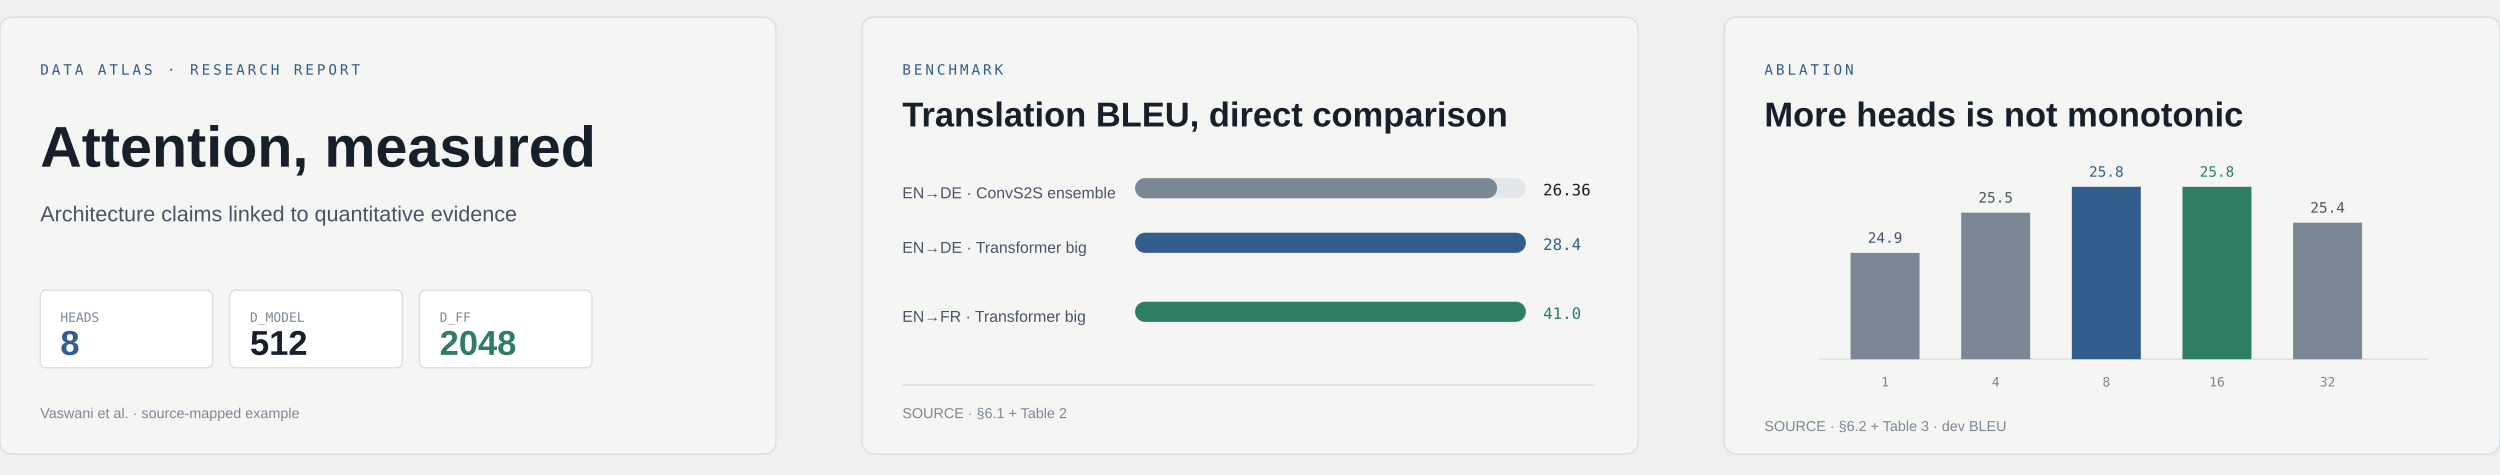
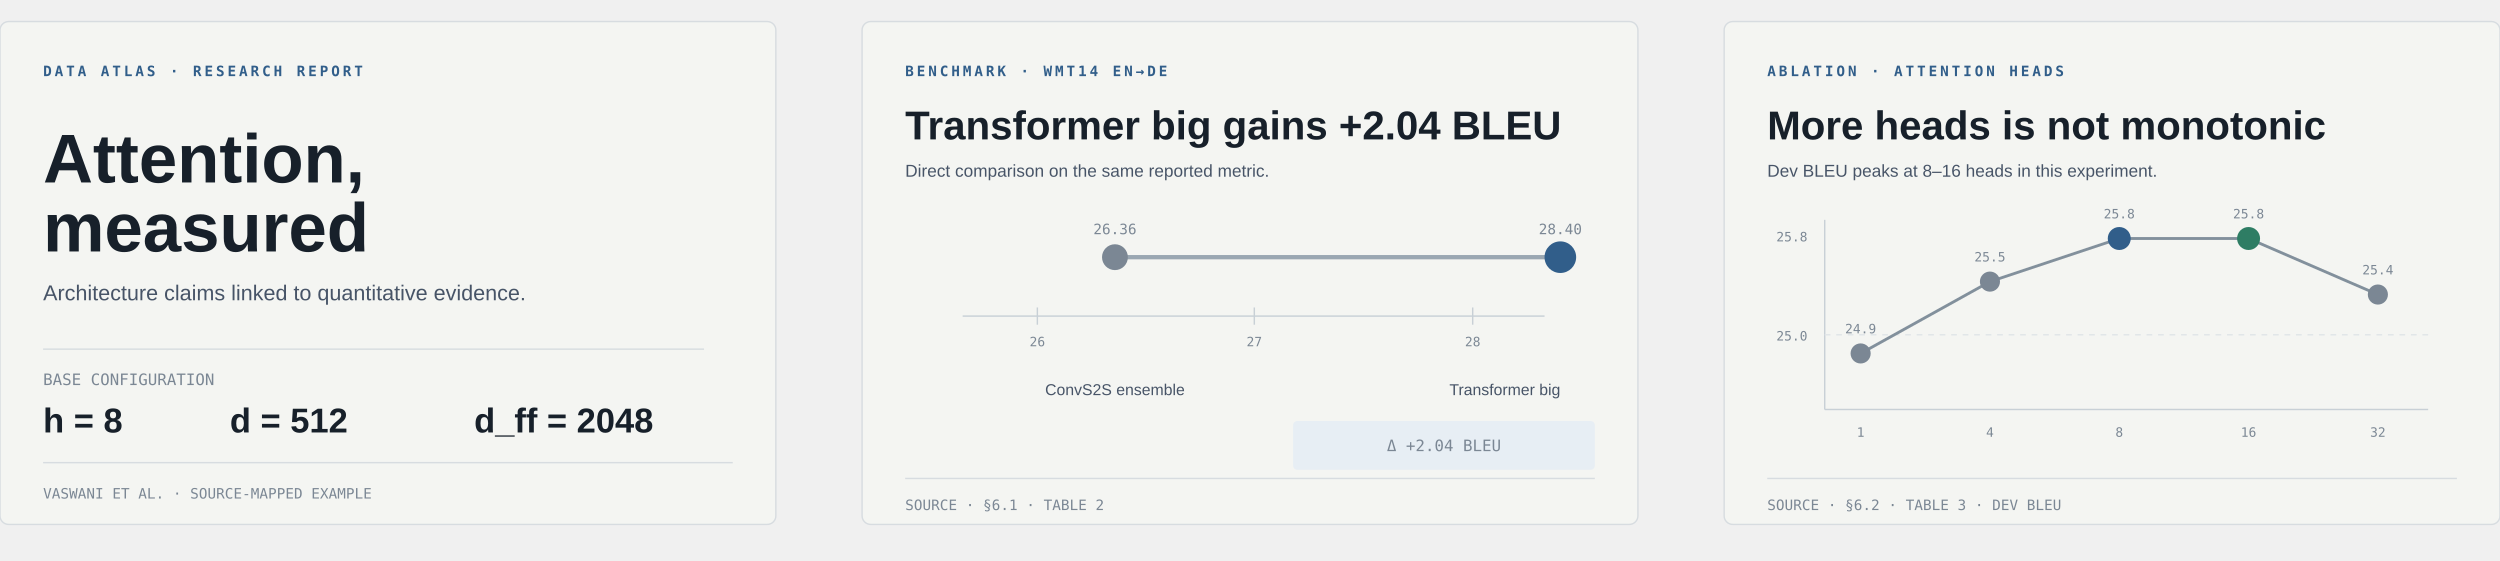
- <svg xmlns="http://www.w3.org/2000/svg" width="1740" height="330" viewBox="0 0 1740 330">
-   <rect width="1740" height="330" fill="transparent" />
-   <g transform="translate(0 12)">
-     <rect width="540" height="304" rx="8" fill="#F5F6F3" stroke="#D9DEE3" />
-     <text x="28" y="40" fill="#315E8A" font-family="Consolas,monospace" font-size="10" letter-spacing="2">DATA ATLAS · RESEARCH REPORT</text>
-     <text x="28" y="104" fill="#17202A" font-family="Segoe UI,Arial" font-size="40" font-weight="700">Attention, measured</text>
-     <text x="28" y="142" fill="#475467" font-family="Segoe UI,Arial" font-size="15">Architecture claims linked to quantitative evidence</text>
-     <rect x="28" y="190" width="120" height="54" rx="4" fill="#FFFFFF" stroke="#D9DEE3" />
-     <rect x="160" y="190" width="120" height="54" rx="4" fill="#FFFFFF" stroke="#D9DEE3" />
-     <rect x="292" y="190" width="120" height="54" rx="4" fill="#FFFFFF" stroke="#D9DEE3" />
-     <text x="42" y="212" fill="#7B8794" font-family="Consolas,monospace" font-size="9">HEADS</text>
-     <text x="42" y="235" fill="#315E8A" font-family="Segoe UI,Arial" font-size="24" font-weight="700">8</text>
-     <text x="174" y="212" fill="#7B8794" font-family="Consolas,monospace" font-size="9">D_MODEL</text>
-     <text x="174" y="235" fill="#17202A" font-family="Segoe UI,Arial" font-size="24" font-weight="700">512</text>
-     <text x="306" y="212" fill="#7B8794" font-family="Consolas,monospace" font-size="9">D_FF</text>
-     <text x="306" y="235" fill="#2E7D64" font-family="Segoe UI,Arial" font-size="24" font-weight="700">2048</text>
-     <text x="28" y="279" fill="#7B8794" font-family="Segoe UI,Arial" font-size="10">Vaswani et al. · source-mapped example</text>
+ <svg xmlns="http://www.w3.org/2000/svg" width="1740" height="390" viewBox="0 0 1740 390">
+   <rect width="1740" height="390" fill="transparent" />
+   <style>
+  .paper{fill:#F4F5F2;stroke:#D7DCE0;stroke-width:1}
+  .k{font:600 10px 'IBM Plex Mono','Consolas',monospace;letter-spacing:2px;fill:#315E8A}
+  .h{font-family:'Manrope','Segoe UI',Arial,sans-serif;fill:#17202A;font-weight:700}
+  .b{font-family:'IBM Plex Sans','Segoe UI',Arial,sans-serif;fill:#475467}
+  .m{font-family:'IBM Plex Mono','Consolas',monospace;fill:#7B8794}
+ </style>
+   <g transform="translate(0 15)">
+     <rect class="paper" width="540" height="350" rx="6" />
+     <text class="k" x="30" y="38">DATA ATLAS · RESEARCH REPORT</text>
+     <text class="h" x="30" y="112" font-size="48">Attention,</text>
+     <text class="h" x="30" y="160" font-size="48">measured</text>
+     <text class="b" x="30" y="194" font-size="15">Architecture claims linked to quantitative evidence.</text>
+     <line x1="30" y1="228" x2="490" y2="228" stroke="#D7DCE0" />
+     <text class="m" x="30" y="253" font-size="11">BASE CONFIGURATION</text>
+     <text class="h" x="30" y="286" font-size="24" fill="#315E8A">h = 8</text>
+     <text class="h" x="160" y="286" font-size="24">d = 512</text>
+     <text class="h" x="330" y="286" font-size="24" fill="#2E7D64">d_ff = 2048</text>
+     <line x1="30" y1="307" x2="510" y2="307" stroke="#D7DCE0" />
+     <text class="m" x="30" y="332" font-size="10">VASWANI ET AL. · SOURCE-MAPPED EXAMPLE</text>
  </g>
-   <g transform="translate(600 12)">
-     <rect width="540" height="304" rx="8" fill="#F5F6F3" stroke="#D9DEE3" />
-     <text x="28" y="40" fill="#315E8A" font-family="Consolas,monospace" font-size="10" letter-spacing="2">BENCHMARK</text>
-     <text x="28" y="76" fill="#17202A" font-family="Segoe UI,Arial" font-size="24" font-weight="700">Translation BLEU, direct comparison</text>
-     <text x="28" y="126" fill="#475467" font-family="Segoe UI,Arial" font-size="11">EN→DE · ConvS2S ensemble</text>
-     <rect x="190" y="112" width="272" height="14" rx="7" fill="#E3E7EA" />
-     <rect x="190" y="112" width="252" height="14" rx="7" fill="#7B8794" />
-     <text x="474" y="124" fill="#17202A" font-family="Consolas,monospace" font-size="11">26.36</text>
-     <text x="28" y="164" fill="#475467" font-family="Segoe UI,Arial" font-size="11">EN→DE · Transformer big</text>
-     <rect x="190" y="150" width="272" height="14" rx="7" fill="#E3E7EA" />
-     <rect x="190" y="150" width="272" height="14" rx="7" fill="#315E8A" />
-     <text x="474" y="162" fill="#315E8A" font-family="Consolas,monospace" font-size="11">28.4</text>
-     <text x="28" y="212" fill="#475467" font-family="Segoe UI,Arial" font-size="11">EN→FR · Transformer big</text>
-     <rect x="190" y="198" width="272" height="14" rx="7" fill="#E3E7EA" />
-     <rect x="190" y="198" width="272" height="14" rx="7" fill="#2E7D64" />
-     <text x="474" y="210" fill="#2E7D64" font-family="Consolas,monospace" font-size="11">41.0</text>
-     <line x1="28" y1="256" x2="510" y2="256" stroke="#D9DEE3" />
-     <text x="28" y="279" fill="#7B8794" font-family="Segoe UI,Arial" font-size="10">SOURCE · §6.1 + Table 2</text>
+   <g transform="translate(600 15)">
+     <rect class="paper" width="540" height="350" rx="6" />
+     <text class="k" x="30" y="38">BENCHMARK · WMT14 EN→DE</text>
+     <text class="h" x="30" y="82" font-size="28">Transformer big gains +2.04 BLEU</text>
+     <text class="b" x="30" y="108" font-size="12">Direct comparison on the same reported metric.</text>
+     <line x1="70" y1="205" x2="475" y2="205" stroke="#C8D0D6" stroke-width="1" />
+     <line x1="122" y1="199" x2="122" y2="211" stroke="#C8D0D6" />
+     <line x1="273" y1="199" x2="273" y2="211" stroke="#C8D0D6" />
+     <line x1="425" y1="199" x2="425" y2="211" stroke="#C8D0D6" />
+     <text class="m" x="122" y="226" text-anchor="middle" font-size="9">26</text>
+     <text class="m" x="273" y="226" text-anchor="middle" font-size="9">27</text>
+     <text class="m" x="425" y="226" text-anchor="middle" font-size="9">28</text>
+     <line x1="176" y1="164" x2="486" y2="164" stroke="#9AA7B2" stroke-width="3" />
+     <circle cx="176" cy="164" r="9" fill="#7B8794" />
+     <circle cx="486" cy="164" r="11" fill="#315E8A" />
+     <text class="m" x="176" y="148" text-anchor="middle" font-size="10">26.36</text>
+     <text class="m" x="486" y="148" text-anchor="middle" font-size="10" fill="#315E8A">28.40</text>
+     <text class="b" x="176" y="260" text-anchor="middle" font-size="11">ConvS2S ensemble</text>
+     <text class="b" x="486" y="260" text-anchor="end" font-size="11">Transformer big</text>
+     <rect x="300" y="278" width="210" height="34" rx="3" fill="#E7EEF4" />
+     <text class="m" x="405" y="299" text-anchor="middle" font-size="11" fill="#315E8A">Δ +2.04 BLEU</text>
+     <line x1="30" y1="318" x2="510" y2="318" stroke="#D7DCE0" />
+     <text class="m" x="30" y="340" font-size="10">SOURCE · §6.1 · TABLE 2</text>
  </g>
-   <g transform="translate(1200 12)">
-     <rect width="540" height="304" rx="8" fill="#F5F6F3" stroke="#D9DEE3" />
-     <text x="28" y="40" fill="#315E8A" font-family="Consolas,monospace" font-size="10" letter-spacing="2">ABLATION</text>
-     <text x="28" y="76" fill="#17202A" font-family="Segoe UI,Arial" font-size="24" font-weight="700">More heads is not monotonic</text>
-     <line x1="66" y1="238" x2="490" y2="238" stroke="#D9DEE3" />
-     <rect x="88" y="164" width="48" height="74" fill="#7B8794" />
-     <rect x="165" y="136" width="48" height="102" fill="#7B8794" />
-     <rect x="242" y="118" width="48" height="120" fill="#315E8A" />
-     <rect x="319" y="118" width="48" height="120" fill="#2E7D64" />
-     <rect x="396" y="143" width="48" height="95" fill="#7B8794" />
-     <text x="112" y="157" text-anchor="middle" fill="#475467" font-family="Consolas,monospace" font-size="10">24.9</text>
-     <text x="189" y="129" text-anchor="middle" fill="#475467" font-family="Consolas,monospace" font-size="10">25.5</text>
-     <text x="266" y="111" text-anchor="middle" fill="#315E8A" font-family="Consolas,monospace" font-size="10">25.8</text>
-     <text x="343" y="111" text-anchor="middle" fill="#2E7D64" font-family="Consolas,monospace" font-size="10">25.8</text>
-     <text x="420" y="136" text-anchor="middle" fill="#475467" font-family="Consolas,monospace" font-size="10">25.4</text>
-     <text x="112" y="257" text-anchor="middle" fill="#7B8794" font-family="Consolas,monospace" font-size="9">1</text>
-     <text x="189" y="257" text-anchor="middle" fill="#7B8794" font-family="Consolas,monospace" font-size="9">4</text>
-     <text x="266" y="257" text-anchor="middle" fill="#7B8794" font-family="Consolas,monospace" font-size="9">8</text>
-     <text x="343" y="257" text-anchor="middle" fill="#7B8794" font-family="Consolas,monospace" font-size="9">16</text>
-     <text x="420" y="257" text-anchor="middle" fill="#7B8794" font-family="Consolas,monospace" font-size="9">32</text>
-     <text x="28" y="288" fill="#7B8794" font-family="Segoe UI,Arial" font-size="10">SOURCE · §6.2 + Table 3 · dev BLEU</text>
+   <g transform="translate(1200 15)">
+     <rect class="paper" width="540" height="350" rx="6" />
+     <text class="k" x="30" y="38">ABLATION · ATTENTION HEADS</text>
+     <text class="h" x="30" y="82" font-size="28">More heads is not monotonic</text>
+     <text class="b" x="30" y="108" font-size="12">Dev BLEU peaks at 8–16 heads in this experiment.</text>
+     <line x1="70" y1="270" x2="490" y2="270" stroke="#C8D0D6" />
+     <line x1="70" y1="138" x2="70" y2="270" stroke="#C8D0D6" />
+     <line x1="70" y1="218" x2="490" y2="218" stroke="#E1E5E8" stroke-dasharray="4 4" />
+     <text class="m" x="58" y="222" text-anchor="end" font-size="9">25.0</text>
+     <text class="m" x="58" y="153" text-anchor="end" font-size="9">25.8</text>
+     <polyline points="95,231 185,181 275,151 365,151 455,190" fill="none" stroke="#82909C" stroke-width="2" />
+     <circle cx="95" cy="231" r="7" fill="#7B8794" />
+     <circle cx="185" cy="181" r="7" fill="#7B8794" />
+     <circle cx="275" cy="151" r="8" fill="#315E8A" />
+     <circle cx="365" cy="151" r="8" fill="#2E7D64" />
+     <circle cx="455" cy="190" r="7" fill="#7B8794" />
+     <text class="m" x="95" y="217" text-anchor="middle" font-size="9">24.9</text>
+     <text class="m" x="185" y="167" text-anchor="middle" font-size="9">25.5</text>
+     <text class="m" x="275" y="137" text-anchor="middle" font-size="9" fill="#315E8A">25.8</text>
+     <text class="m" x="365" y="137" text-anchor="middle" font-size="9" fill="#2E7D64">25.8</text>
+     <text class="m" x="455" y="176" text-anchor="middle" font-size="9">25.4</text>
+     <text class="m" x="95" y="289" text-anchor="middle" font-size="9">1</text>
+     <text class="m" x="185" y="289" text-anchor="middle" font-size="9">4</text>
+     <text class="m" x="275" y="289" text-anchor="middle" font-size="9">8</text>
+     <text class="m" x="365" y="289" text-anchor="middle" font-size="9">16</text>
+     <text class="m" x="455" y="289" text-anchor="middle" font-size="9">32</text>
+     <line x1="30" y1="318" x2="510" y2="318" stroke="#D7DCE0" />
+     <text class="m" x="30" y="340" font-size="10">SOURCE · §6.2 · TABLE 3 · DEV BLEU</text>
  </g>
</svg>
